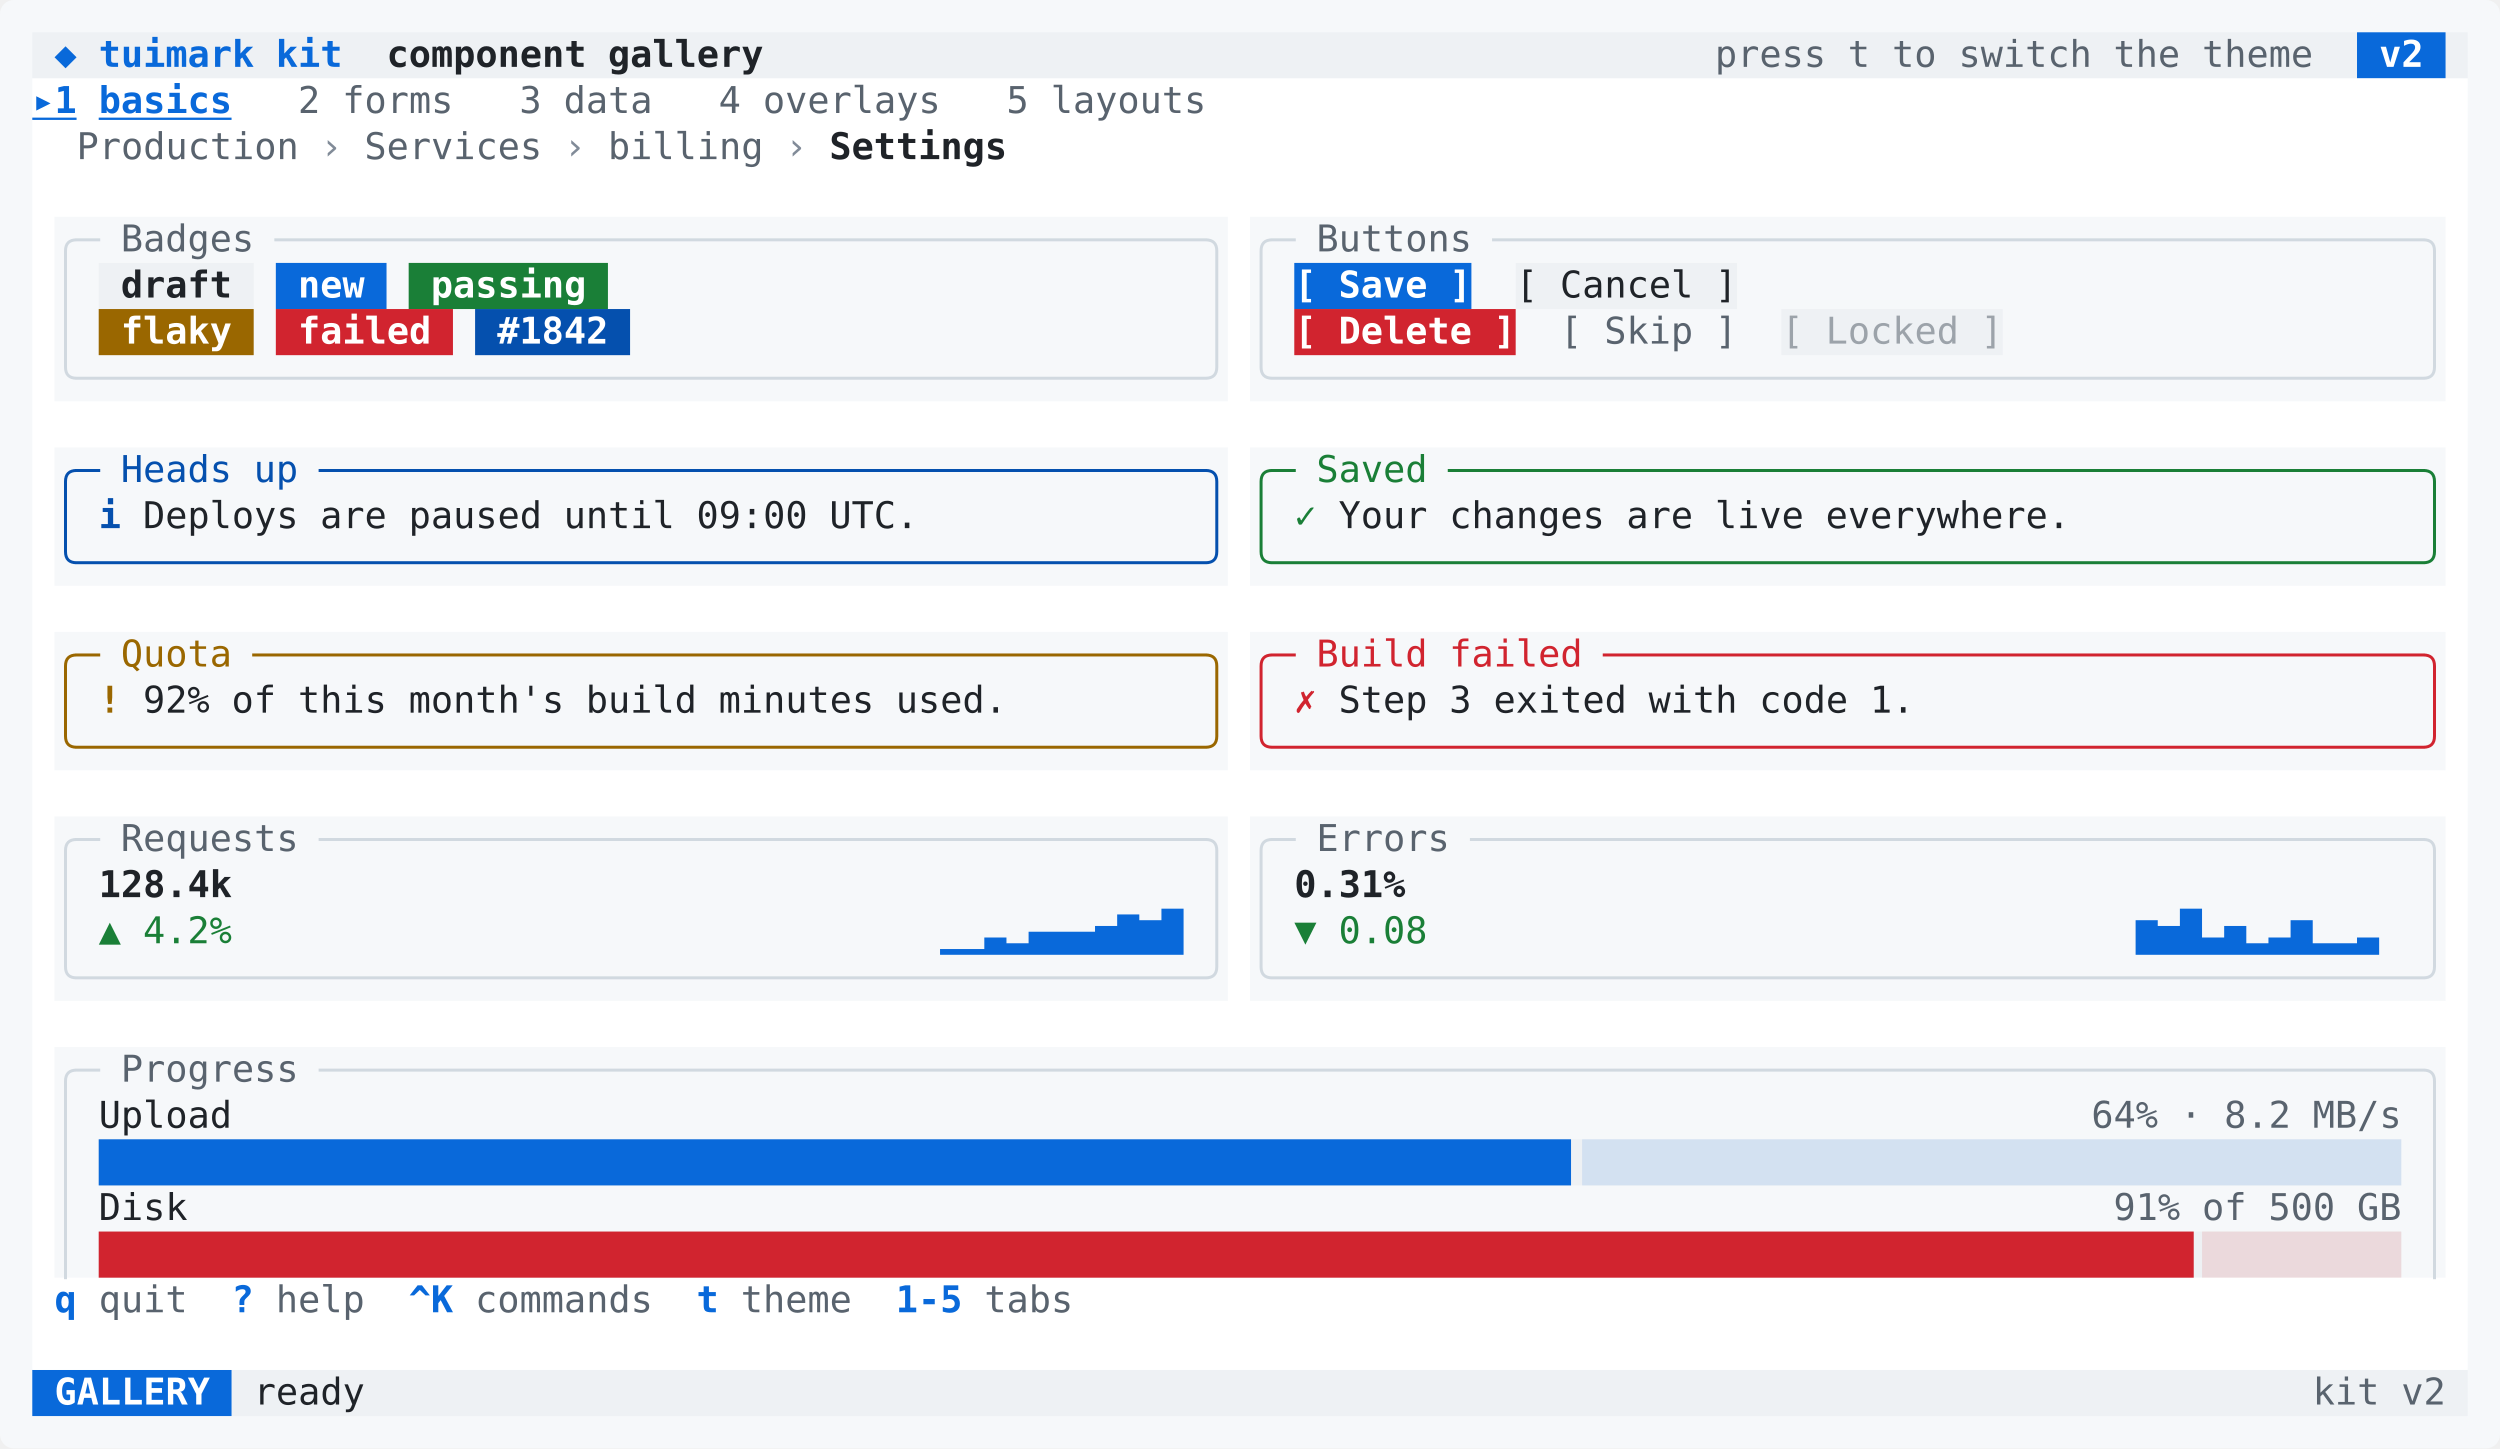
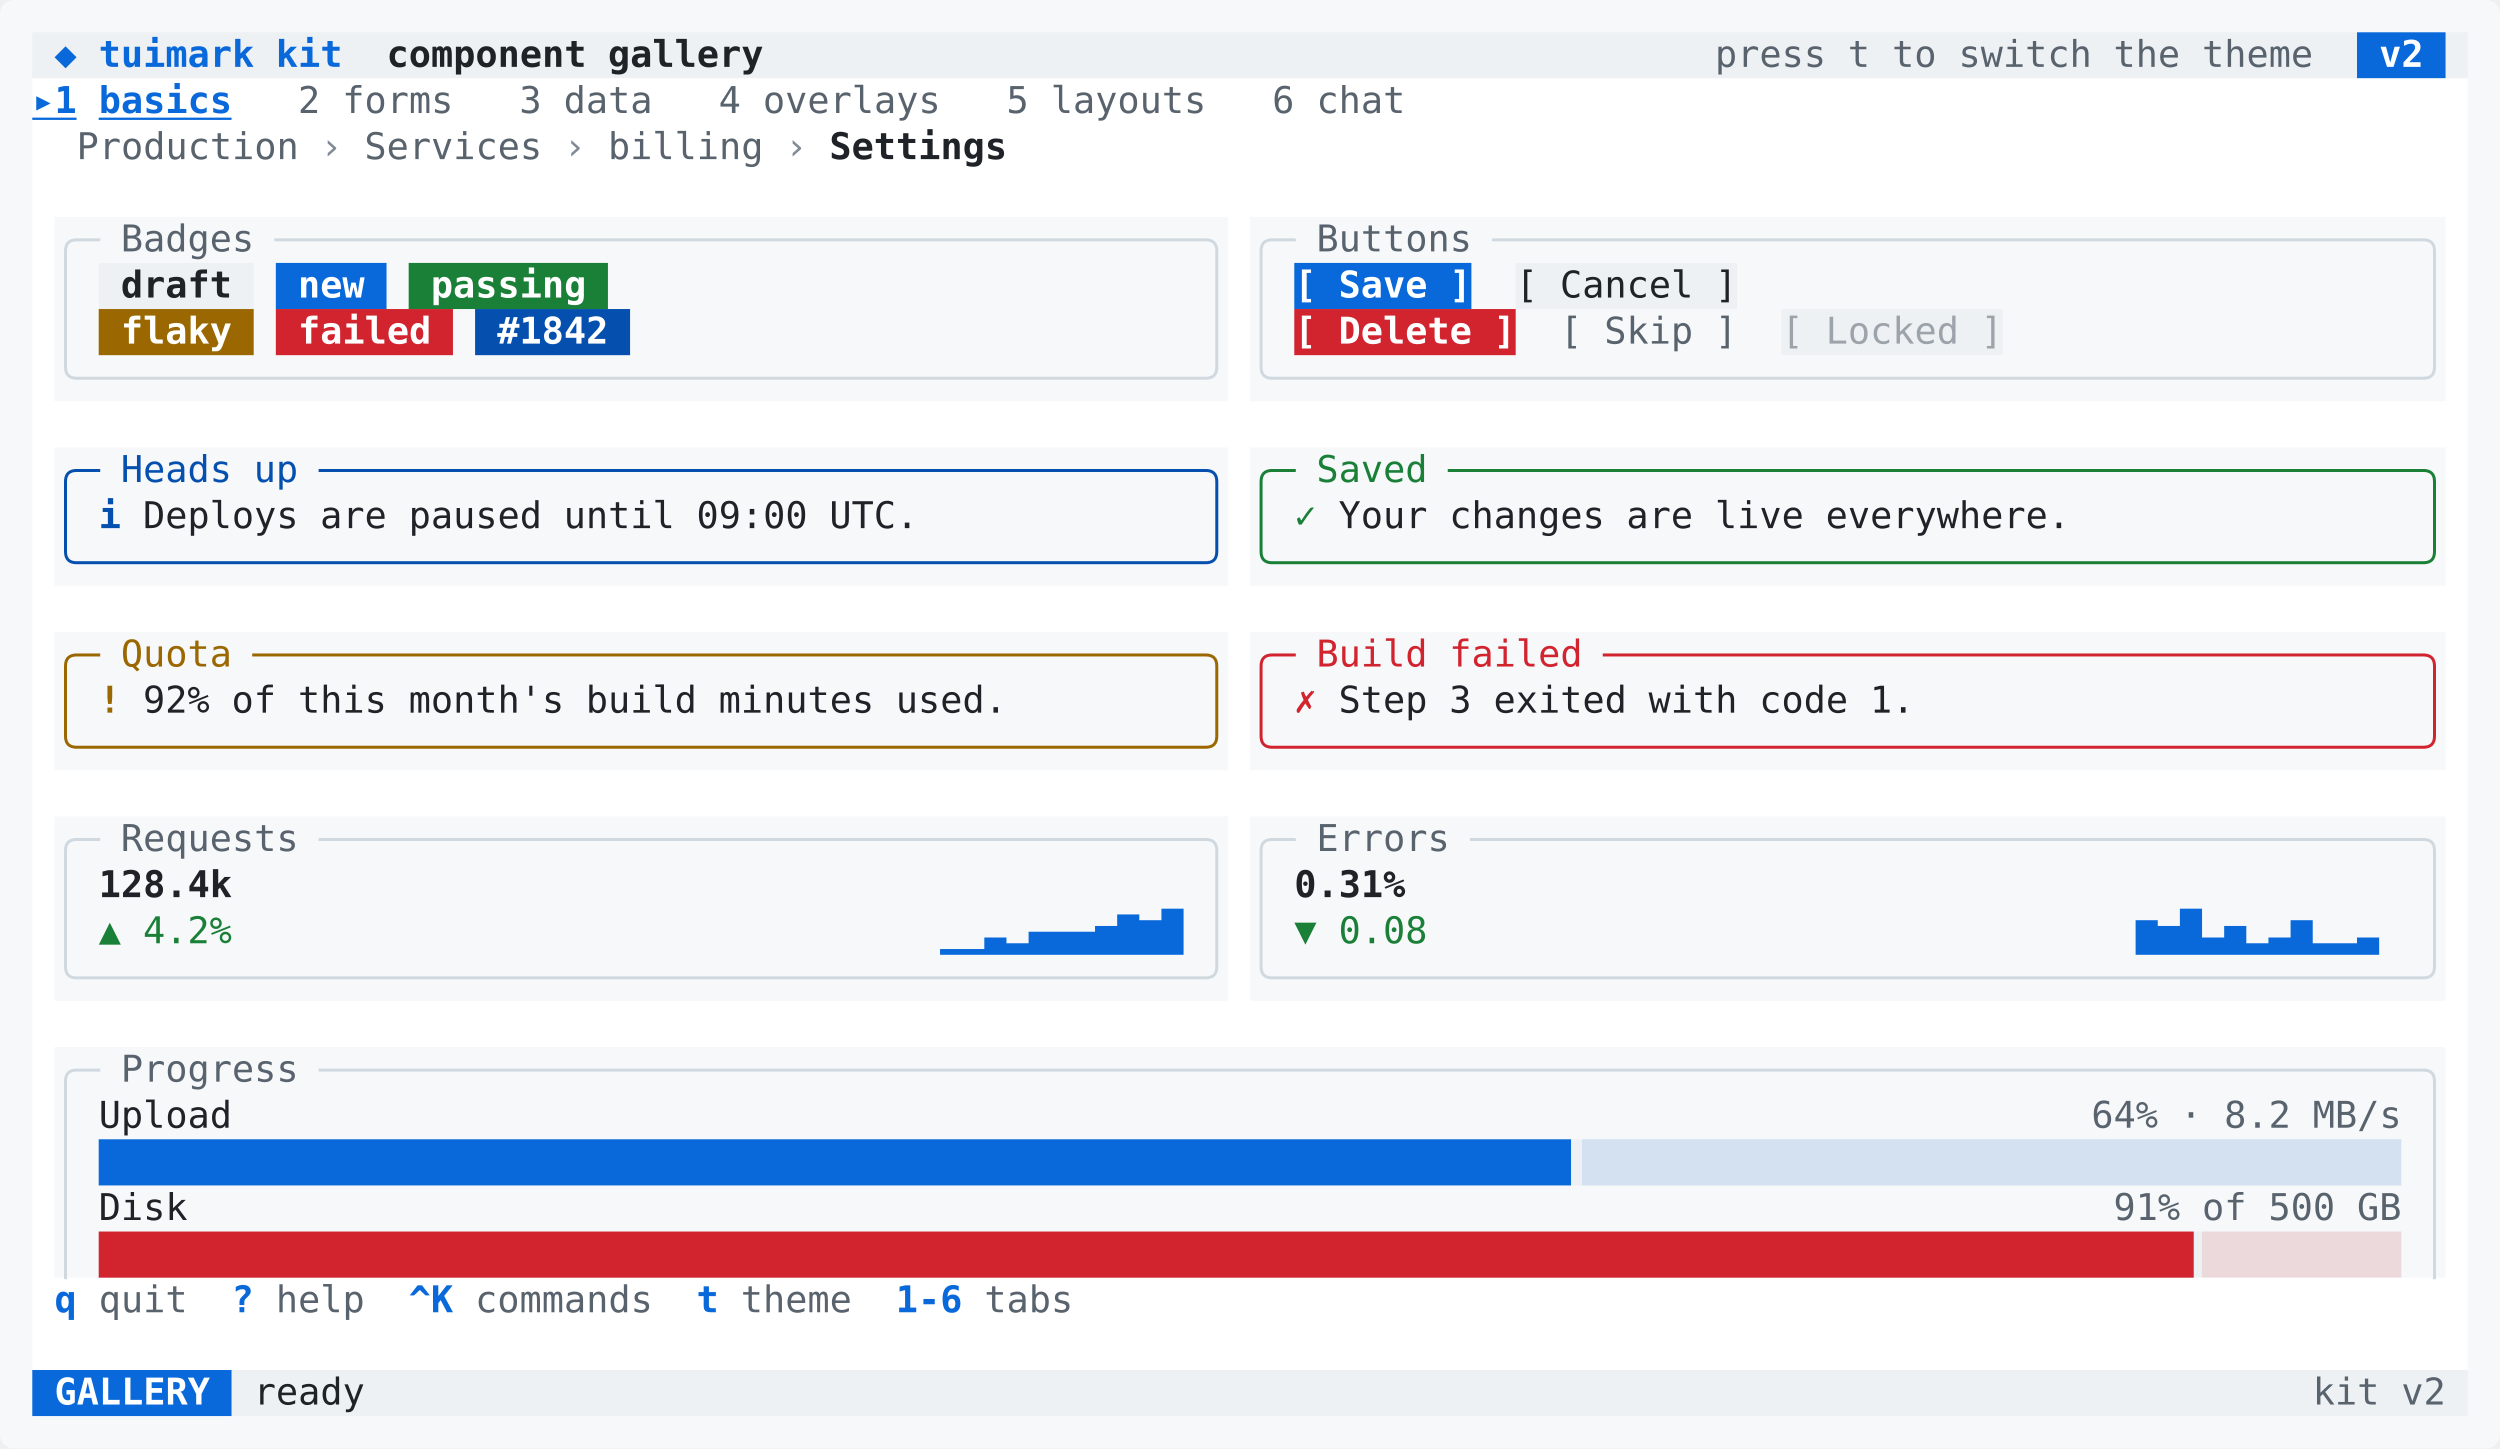
<svg xmlns="http://www.w3.org/2000/svg" width="1084" height="628" viewBox="0 0 1084 628" role="img" aria-label="kit gallery: the basics tab with a breadcrumb, badges, buttons, alerts and stat cards in the kit components, under the tab strip and the key hints">
  <rect width="1084" height="628" rx="6" fill="#f6f8fa" />
  <path fill="#eef1f4" d="M14 14h1008v20h-1008zM1060.4 14h9.6v20h-9.6zM42.8 114h67.2v20h-67.2zM657.2 114h96v20h-96zM772.4 134h96v20h-96zM42.8 494h998.4v20h-998.4zM42.8 534h998.4v20h-998.4zM100.4 594h969.6v20h-969.6z" />
  <path fill="#0969da" d="M1022 14h38.4v20h-38.4zM119.6 114h48v20h-48zM561.2 114h76.8v20h-76.8zM14 594h86.4v20h-86.4zM407.6 411.5h9.6v2.5h-9.6zM417.2 411.5h9.6v2.5h-9.6zM426.8 406.5h9.6v7.5h-9.6zM436.4 409h9.6v5h-9.6zM446 404h9.6v10h-9.6zM455.6 404h9.6v10h-9.6zM465.2 404h9.6v10h-9.6zM474.8 401.5h9.6v12.5h-9.6zM484.4 396.5h9.6v17.5h-9.6zM494 399h9.6v15h-9.6zM503.6 394h9.6v20h-9.6zM926 399h9.6v15h-9.6zM935.6 401.5h9.6v12.5h-9.6zM945.2 394h9.6v20h-9.6zM954.8 406.5h9.6v7.5h-9.6zM964.4 401.5h9.6v12.5h-9.6zM974 409h9.6v5h-9.6zM983.6 406.5h9.6v7.5h-9.6zM993.2 399h9.6v15h-9.6zM1002.8 409h9.6v5h-9.6zM1012.4 409h9.6v5h-9.6zM1022 406.5h9.6v7.5h-9.6zM42.8 494h9.6v20h-9.6zM52.4 494h9.6v20h-9.6zM62 494h9.6v20h-9.6zM71.6 494h9.6v20h-9.6zM81.2 494h9.6v20h-9.6zM90.8 494h9.6v20h-9.6zM100.4 494h9.6v20h-9.6zM110 494h9.6v20h-9.6zM119.6 494h9.6v20h-9.6zM129.2 494h9.6v20h-9.6zM138.8 494h9.6v20h-9.6zM148.4 494h9.6v20h-9.6zM158 494h9.6v20h-9.6zM167.6 494h9.6v20h-9.6zM177.2 494h9.6v20h-9.6zM186.8 494h9.6v20h-9.6zM196.4 494h9.6v20h-9.6zM206 494h9.6v20h-9.6zM215.6 494h9.6v20h-9.6zM225.2 494h9.6v20h-9.6zM234.8 494h9.6v20h-9.6zM244.4 494h9.6v20h-9.6zM254 494h9.6v20h-9.6zM263.6 494h9.6v20h-9.6zM273.2 494h9.6v20h-9.6zM282.8 494h9.6v20h-9.6zM292.4 494h9.6v20h-9.6zM302 494h9.6v20h-9.6zM311.6 494h9.6v20h-9.6zM321.2 494h9.6v20h-9.6zM330.8 494h9.6v20h-9.6zM340.4 494h9.6v20h-9.6zM350 494h9.6v20h-9.6zM359.6 494h9.6v20h-9.6zM369.2 494h9.6v20h-9.6zM378.8 494h9.6v20h-9.6zM388.4 494h9.6v20h-9.6zM398 494h9.6v20h-9.6zM407.6 494h9.6v20h-9.6zM417.2 494h9.6v20h-9.6zM426.8 494h9.6v20h-9.6zM436.4 494h9.6v20h-9.6zM446 494h9.6v20h-9.6zM455.6 494h9.6v20h-9.6zM465.2 494h9.6v20h-9.6zM474.8 494h9.6v20h-9.6zM484.4 494h9.6v20h-9.6zM494 494h9.6v20h-9.6zM503.6 494h9.6v20h-9.6zM513.2 494h9.6v20h-9.6zM522.8 494h9.6v20h-9.6zM532.4 494h9.6v20h-9.6zM542 494h9.6v20h-9.6zM551.6 494h9.6v20h-9.6zM561.2 494h9.6v20h-9.6zM570.8 494h9.6v20h-9.6zM580.4 494h9.6v20h-9.6zM590 494h9.6v20h-9.6zM599.6 494h9.6v20h-9.6zM609.2 494h9.6v20h-9.6zM618.8 494h9.6v20h-9.6zM628.4 494h9.6v20h-9.6zM638 494h9.6v20h-9.6zM647.6 494h9.6v20h-9.6zM657.2 494h9.6v20h-9.6zM666.8 494h9.6v20h-9.6zM676.4 494h4.8v20h-4.8z" />
  <path fill="#ffffff" d="M14 34h1056v20h-1056zM14 54h1056v20h-1056zM14 74h1056v20h-1056zM14 94h9.6v20h-9.6zM532.4 94h9.6v20h-9.6zM1060.4 94h9.6v20h-9.6zM14 114h9.6v20h-9.6zM532.4 114h9.6v20h-9.6zM1060.4 114h9.6v20h-9.6zM14 134h9.6v20h-9.6zM532.4 134h9.6v20h-9.6zM1060.4 134h9.6v20h-9.6zM14 154h9.6v20h-9.6zM532.4 154h9.6v20h-9.6zM1060.4 154h9.6v20h-9.6zM14 174h1056v20h-1056zM14 194h9.6v20h-9.6zM532.4 194h9.6v20h-9.6zM1060.4 194h9.6v20h-9.6zM14 214h9.6v20h-9.6zM532.4 214h9.6v20h-9.6zM1060.4 214h9.6v20h-9.6zM14 234h9.6v20h-9.6zM532.4 234h9.6v20h-9.6zM1060.4 234h9.6v20h-9.6zM14 254h1056v20h-1056zM14 274h9.6v20h-9.6zM532.4 274h9.6v20h-9.6zM1060.4 274h9.6v20h-9.6zM14 294h9.6v20h-9.6zM532.4 294h9.6v20h-9.6zM1060.4 294h9.6v20h-9.6zM14 314h9.6v20h-9.6zM532.4 314h9.6v20h-9.6zM1060.4 314h9.6v20h-9.6zM14 334h1056v20h-1056zM14 354h9.6v20h-9.6zM532.4 354h9.6v20h-9.6zM1060.4 354h9.6v20h-9.6zM14 374h9.6v20h-9.6zM532.4 374h9.6v20h-9.6zM1060.4 374h9.6v20h-9.6zM14 394h9.6v20h-9.6zM532.4 394h9.6v20h-9.6zM1060.4 394h9.6v20h-9.6zM14 414h9.6v20h-9.6zM532.4 414h9.6v20h-9.6zM1060.4 414h9.6v20h-9.6zM14 434h1056v20h-1056zM14 454h9.6v20h-9.6zM1060.4 454h9.6v20h-9.6zM14 474h9.6v20h-9.6zM1060.4 474h9.6v20h-9.6zM14 494h9.6v20h-9.6zM1060.4 494h9.6v20h-9.6zM14 514h9.6v20h-9.6zM1060.4 514h9.6v20h-9.6zM14 534h9.6v20h-9.6zM1060.4 534h9.6v20h-9.6zM14 554h1056v20h-1056zM14 574h1056v20h-1056z" />
  <path fill="#1a7f37" d="M177.2 114h86.4v20h-86.4z" />
  <path fill="#9a6700" d="M42.8 134h67.2v20h-67.2z" />
  <path fill="#d1242f" d="M119.6 134h76.8v20h-76.8zM561.2 134h96v20h-96zM42.8 534h9.6v20h-9.6zM52.4 534h9.6v20h-9.6zM62 534h9.6v20h-9.6zM71.6 534h9.6v20h-9.6zM81.2 534h9.6v20h-9.6zM90.8 534h9.6v20h-9.6zM100.4 534h9.6v20h-9.6zM110 534h9.6v20h-9.6zM119.6 534h9.6v20h-9.6zM129.2 534h9.6v20h-9.6zM138.8 534h9.6v20h-9.6zM148.4 534h9.6v20h-9.6zM158 534h9.6v20h-9.6zM167.6 534h9.6v20h-9.6zM177.2 534h9.6v20h-9.6zM186.8 534h9.6v20h-9.6zM196.4 534h9.6v20h-9.6zM206 534h9.6v20h-9.6zM215.6 534h9.6v20h-9.6zM225.2 534h9.6v20h-9.6zM234.8 534h9.6v20h-9.6zM244.4 534h9.6v20h-9.6zM254 534h9.6v20h-9.6zM263.6 534h9.6v20h-9.6zM273.2 534h9.6v20h-9.6zM282.8 534h9.6v20h-9.6zM292.4 534h9.6v20h-9.6zM302 534h9.6v20h-9.6zM311.6 534h9.6v20h-9.6zM321.2 534h9.6v20h-9.6zM330.8 534h9.6v20h-9.6zM340.4 534h9.6v20h-9.6zM350 534h9.6v20h-9.6zM359.6 534h9.6v20h-9.6zM369.2 534h9.6v20h-9.6zM378.8 534h9.6v20h-9.6zM388.4 534h9.6v20h-9.6zM398 534h9.6v20h-9.6zM407.6 534h9.6v20h-9.6zM417.2 534h9.6v20h-9.6zM426.8 534h9.6v20h-9.6zM436.4 534h9.6v20h-9.6zM446 534h9.6v20h-9.6zM455.6 534h9.6v20h-9.6zM465.2 534h9.6v20h-9.6zM474.8 534h9.6v20h-9.6zM484.4 534h9.6v20h-9.6zM494 534h9.6v20h-9.6zM503.6 534h9.6v20h-9.6zM513.2 534h9.6v20h-9.6zM522.8 534h9.6v20h-9.6zM532.4 534h9.6v20h-9.6zM542 534h9.6v20h-9.6zM551.6 534h9.6v20h-9.6zM561.2 534h9.6v20h-9.6zM570.8 534h9.6v20h-9.6zM580.4 534h9.6v20h-9.6zM590 534h9.6v20h-9.6zM599.6 534h9.6v20h-9.6zM609.2 534h9.6v20h-9.6zM618.8 534h9.6v20h-9.6zM628.4 534h9.6v20h-9.6zM638 534h9.6v20h-9.6zM647.6 534h9.6v20h-9.6zM657.2 534h9.6v20h-9.6zM666.8 534h9.6v20h-9.6zM676.4 534h9.6v20h-9.6zM686 534h9.6v20h-9.6zM695.6 534h9.6v20h-9.6zM705.2 534h9.6v20h-9.6zM714.8 534h9.6v20h-9.6zM724.4 534h9.6v20h-9.6zM734 534h9.6v20h-9.6zM743.6 534h9.6v20h-9.6zM753.2 534h9.6v20h-9.6zM762.8 534h9.6v20h-9.6zM772.4 534h9.6v20h-9.6zM782 534h9.6v20h-9.6zM791.6 534h9.6v20h-9.6zM801.2 534h9.6v20h-9.6zM810.8 534h9.6v20h-9.6zM820.4 534h9.6v20h-9.6zM830 534h9.6v20h-9.6zM839.6 534h9.6v20h-9.6zM849.2 534h9.6v20h-9.6zM858.8 534h9.6v20h-9.6zM868.4 534h9.6v20h-9.6zM878 534h9.6v20h-9.6zM887.6 534h9.6v20h-9.6zM897.2 534h9.6v20h-9.6zM906.8 534h9.6v20h-9.6zM916.4 534h9.6v20h-9.6zM926 534h9.6v20h-9.6zM935.6 534h9.6v20h-9.6zM945.2 534h6v20h-6z" />
  <path fill="#0550ae" d="M206 134h67.2v20h-67.2z" />
  <path fill="#0969da" fill-opacity="0.121" d="M686 494h9.6v20h-9.6zM695.6 494h9.6v20h-9.6zM705.2 494h9.6v20h-9.6zM714.8 494h9.6v20h-9.6zM724.4 494h9.6v20h-9.6zM734 494h9.6v20h-9.6zM743.6 494h9.6v20h-9.6zM753.2 494h9.6v20h-9.6zM762.8 494h9.6v20h-9.6zM772.4 494h9.6v20h-9.6zM782 494h9.6v20h-9.6zM791.6 494h9.6v20h-9.6zM801.2 494h9.6v20h-9.6zM810.8 494h9.6v20h-9.6zM820.4 494h9.6v20h-9.6zM830 494h9.6v20h-9.6zM839.6 494h9.6v20h-9.6zM849.2 494h9.6v20h-9.6zM858.8 494h9.6v20h-9.6zM868.4 494h9.6v20h-9.6zM878 494h9.6v20h-9.6zM887.6 494h9.6v20h-9.6zM897.2 494h9.6v20h-9.6zM906.8 494h9.6v20h-9.6zM916.4 494h9.6v20h-9.6zM926 494h9.6v20h-9.6zM935.6 494h9.6v20h-9.6zM945.2 494h9.6v20h-9.6zM954.8 494h9.6v20h-9.6zM964.4 494h9.6v20h-9.6zM974 494h9.6v20h-9.6zM983.6 494h9.6v20h-9.6zM993.2 494h9.6v20h-9.6zM1002.8 494h9.6v20h-9.6zM1012.4 494h9.6v20h-9.6zM1022 494h9.6v20h-9.6zM1031.6 494h9.6v20h-9.6z" />
  <path fill="#d1242f" fill-opacity="0.121" d="M954.8 534h9.6v20h-9.6zM964.4 534h9.6v20h-9.6zM974 534h9.6v20h-9.6zM983.6 534h9.6v20h-9.6zM993.2 534h9.6v20h-9.6zM1002.8 534h9.6v20h-9.6zM1012.4 534h9.6v20h-9.6zM1022 534h9.6v20h-9.6zM1031.6 534h9.6v20h-9.6z" />
  <g fill="none" stroke-linecap="square" stroke-linejoin="miter">
    <path stroke="#d1d9e0" stroke-width="1.3" d="M33.2 104H33.2Q28.4 104 28.4 108.8V114M33.2 104H42.8M119.6 104H129.2M129.2 104H138.8M138.8 104H148.4M148.4 104H158M158 104H167.6M167.6 104H177.2M177.2 104H186.8M186.8 104H196.4M196.4 104H206M206 104H215.6M215.6 104H225.2M225.2 104H234.8M234.8 104H244.4M244.4 104H254M254 104H263.6M263.6 104H273.2M273.2 104H282.8M282.8 104H292.4M292.4 104H302M302 104H311.6M311.6 104H321.2M321.2 104H330.8M330.8 104H340.4M340.4 104H350M350 104H359.6M359.6 104H369.2M369.2 104H378.8M378.8 104H388.4M388.4 104H398M398 104H407.6M407.6 104H417.2M417.2 104H426.8M426.8 104H436.4M436.4 104H446M446 104H455.6M455.6 104H465.2M465.2 104H474.8M474.8 104H484.4M484.4 104H494M494 104H503.6M503.6 104H513.2M513.2 104H522.8M522.8 104H522.8Q527.6 104 527.6 108.8V114M551.6 104H551.6Q546.8 104 546.8 108.8V114M551.6 104H561.2M647.6 104H657.2M657.2 104H666.8M666.8 104H676.4M676.4 104H686M686 104H695.6M695.6 104H705.2M705.2 104H714.8M714.8 104H724.4M724.4 104H734M734 104H743.6M743.6 104H753.2M753.2 104H762.8M762.8 104H772.4M772.4 104H782M782 104H791.6M791.6 104H801.2M801.2 104H810.8M810.8 104H820.4M820.4 104H830M830 104H839.6M839.6 104H849.2M849.2 104H858.8M858.8 104H868.4M868.4 104H878M878 104H887.6M887.6 104H897.2M897.2 104H906.8M906.8 104H916.4M916.4 104H926M926 104H935.6M935.6 104H945.2M945.2 104H954.8M954.8 104H964.4M964.4 104H974M974 104H983.6M983.6 104H993.2M993.2 104H1002.8M1002.8 104H1012.4M1012.4 104H1022M1022 104H1031.6M1031.6 104H1041.2M1041.2 104H1050.8M1050.8 104H1050.8Q1055.6 104 1055.6 108.8V114M28.4 114V134M527.6 114V134M546.8 114V134M1055.6 114V134M28.4 134V154M527.6 134V154M546.8 134V154M1055.6 134V154M33.2 164H33.2Q28.4 164 28.4 159.2V154M33.2 164H42.8M42.8 164H52.4M52.4 164H62M62 164H71.6M71.6 164H81.2M81.2 164H90.8M90.8 164H100.4M100.4 164H110M110 164H119.6M119.6 164H129.2M129.2 164H138.8M138.8 164H148.4M148.4 164H158M158 164H167.6M167.6 164H177.2M177.2 164H186.8M186.8 164H196.4M196.4 164H206M206 164H215.6M215.6 164H225.2M225.2 164H234.8M234.8 164H244.4M244.4 164H254M254 164H263.6M263.6 164H273.2M273.2 164H282.8M282.8 164H292.4M292.4 164H302M302 164H311.6M311.6 164H321.2M321.2 164H330.8M330.8 164H340.4M340.4 164H350M350 164H359.6M359.6 164H369.2M369.2 164H378.8M378.8 164H388.4M388.4 164H398M398 164H407.6M407.6 164H417.2M417.2 164H426.8M426.8 164H436.4M436.4 164H446M446 164H455.6M455.6 164H465.2M465.2 164H474.8M474.8 164H484.4M484.4 164H494M494 164H503.6M503.6 164H513.2M513.2 164H522.8M522.8 164H522.8Q527.6 164 527.6 159.2V154M551.6 164H551.6Q546.8 164 546.8 159.2V154M551.6 164H561.2M561.2 164H570.8M570.8 164H580.4M580.4 164H590M590 164H599.6M599.6 164H609.2M609.2 164H618.8M618.8 164H628.4M628.4 164H638M638 164H647.6M647.6 164H657.2M657.2 164H666.8M666.8 164H676.4M676.4 164H686M686 164H695.6M695.6 164H705.2M705.2 164H714.8M714.8 164H724.4M724.4 164H734M734 164H743.6M743.6 164H753.2M753.2 164H762.8M762.8 164H772.4M772.4 164H782M782 164H791.6M791.6 164H801.2M801.2 164H810.8M810.8 164H820.4M820.4 164H830M830 164H839.6M839.6 164H849.2M849.2 164H858.8M858.8 164H868.4M868.4 164H878M878 164H887.6M887.6 164H897.2M897.2 164H906.8M906.8 164H916.4M916.4 164H926M926 164H935.6M935.6 164H945.2M945.2 164H954.8M954.8 164H964.4M964.4 164H974M974 164H983.6M983.6 164H993.2M993.2 164H1002.8M1002.8 164H1012.4M1012.4 164H1022M1022 164H1031.6M1031.6 164H1041.2M1041.2 164H1050.8M1050.8 164H1050.8Q1055.6 164 1055.6 159.2V154M33.2 364H33.2Q28.4 364 28.4 368.8V374M33.2 364H42.8M138.8 364H148.4M148.4 364H158M158 364H167.6M167.6 364H177.2M177.2 364H186.8M186.8 364H196.4M196.4 364H206M206 364H215.6M215.6 364H225.2M225.2 364H234.8M234.8 364H244.4M244.4 364H254M254 364H263.6M263.6 364H273.2M273.2 364H282.8M282.8 364H292.4M292.4 364H302M302 364H311.6M311.6 364H321.2M321.2 364H330.8M330.8 364H340.4M340.4 364H350M350 364H359.6M359.6 364H369.2M369.2 364H378.8M378.8 364H388.4M388.4 364H398M398 364H407.6M407.6 364H417.2M417.2 364H426.8M426.8 364H436.4M436.4 364H446M446 364H455.6M455.6 364H465.2M465.2 364H474.8M474.8 364H484.4M484.4 364H494M494 364H503.6M503.6 364H513.2M513.2 364H522.8M522.8 364H522.8Q527.6 364 527.6 368.8V374M551.6 364H551.6Q546.8 364 546.8 368.8V374M551.6 364H561.2M638 364H647.6M647.6 364H657.2M657.2 364H666.8M666.8 364H676.4M676.4 364H686M686 364H695.6M695.6 364H705.2M705.2 364H714.8M714.8 364H724.4M724.4 364H734M734 364H743.6M743.6 364H753.2M753.2 364H762.8M762.8 364H772.4M772.4 364H782M782 364H791.6M791.6 364H801.2M801.2 364H810.8M810.8 364H820.4M820.4 364H830M830 364H839.6M839.6 364H849.2M849.2 364H858.8M858.8 364H868.4M868.4 364H878M878 364H887.6M887.6 364H897.2M897.2 364H906.8M906.8 364H916.4M916.4 364H926M926 364H935.6M935.6 364H945.2M945.2 364H954.8M954.8 364H964.4M964.4 364H974M974 364H983.6M983.6 364H993.2M993.2 364H1002.8M1002.8 364H1012.4M1012.4 364H1022M1022 364H1031.6M1031.6 364H1041.2M1041.2 364H1050.8M1050.8 364H1050.8Q1055.6 364 1055.6 368.8V374M28.4 374V394M527.6 374V394M546.8 374V394M1055.6 374V394M28.4 394V414M527.6 394V414M546.8 394V414M1055.6 394V414M33.2 424H33.2Q28.4 424 28.4 419.2V414M33.2 424H42.8M42.8 424H52.4M52.4 424H62M62 424H71.6M71.6 424H81.2M81.2 424H90.8M90.8 424H100.4M100.4 424H110M110 424H119.6M119.6 424H129.2M129.2 424H138.8M138.8 424H148.4M148.4 424H158M158 424H167.6M167.6 424H177.2M177.2 424H186.8M186.8 424H196.4M196.4 424H206M206 424H215.6M215.6 424H225.2M225.2 424H234.8M234.8 424H244.4M244.4 424H254M254 424H263.6M263.6 424H273.2M273.2 424H282.8M282.8 424H292.4M292.4 424H302M302 424H311.6M311.6 424H321.2M321.2 424H330.8M330.8 424H340.4M340.4 424H350M350 424H359.6M359.6 424H369.2M369.2 424H378.8M378.8 424H388.4M388.4 424H398M398 424H407.6M407.6 424H417.2M417.2 424H426.8M426.8 424H436.4M436.4 424H446M446 424H455.6M455.6 424H465.2M465.2 424H474.8M474.8 424H484.4M484.4 424H494M494 424H503.6M503.6 424H513.2M513.2 424H522.8M522.8 424H522.8Q527.6 424 527.6 419.2V414M551.6 424H551.6Q546.8 424 546.8 419.2V414M551.6 424H561.2M561.2 424H570.8M570.8 424H580.4M580.4 424H590M590 424H599.6M599.6 424H609.2M609.2 424H618.8M618.8 424H628.4M628.4 424H638M638 424H647.6M647.6 424H657.2M657.2 424H666.8M666.8 424H676.4M676.4 424H686M686 424H695.6M695.6 424H705.2M705.2 424H714.8M714.8 424H724.4M724.4 424H734M734 424H743.6M743.6 424H753.2M753.2 424H762.8M762.8 424H772.4M772.4 424H782M782 424H791.6M791.6 424H801.2M801.2 424H810.8M810.8 424H820.4M820.4 424H830M830 424H839.6M839.6 424H849.2M849.2 424H858.8M858.8 424H868.4M868.4 424H878M878 424H887.6M887.6 424H897.2M897.2 424H906.8M906.8 424H916.4M916.4 424H926M926 424H935.6M935.6 424H945.2M945.2 424H954.8M954.8 424H964.4M964.4 424H974M974 424H983.6M983.6 424H993.2M993.2 424H1002.8M1002.8 424H1012.4M1012.4 424H1022M1022 424H1031.6M1031.6 424H1041.2M1041.2 424H1050.8M1050.8 424H1050.8Q1055.6 424 1055.6 419.2V414M33.2 464H33.2Q28.4 464 28.4 468.8V474M33.2 464H42.8M138.8 464H148.4M148.4 464H158M158 464H167.6M167.6 464H177.2M177.2 464H186.8M186.8 464H196.4M196.4 464H206M206 464H215.6M215.6 464H225.2M225.2 464H234.8M234.8 464H244.4M244.4 464H254M254 464H263.6M263.6 464H273.2M273.2 464H282.8M282.8 464H292.4M292.4 464H302M302 464H311.6M311.6 464H321.2M321.2 464H330.8M330.8 464H340.4M340.4 464H350M350 464H359.6M359.6 464H369.2M369.2 464H378.8M378.8 464H388.4M388.4 464H398M398 464H407.6M407.6 464H417.2M417.2 464H426.8M426.8 464H436.4M436.4 464H446M446 464H455.6M455.6 464H465.2M465.2 464H474.8M474.8 464H484.4M484.4 464H494M494 464H503.6M503.6 464H513.2M513.2 464H522.8M522.8 464H532.4M532.4 464H542M542 464H551.6M551.6 464H561.2M561.2 464H570.8M570.8 464H580.4M580.4 464H590M590 464H599.6M599.6 464H609.2M609.2 464H618.8M618.8 464H628.4M628.4 464H638M638 464H647.6M647.6 464H657.2M657.2 464H666.8M666.8 464H676.4M676.4 464H686M686 464H695.6M695.6 464H705.2M705.2 464H714.8M714.8 464H724.4M724.4 464H734M734 464H743.6M743.6 464H753.2M753.2 464H762.8M762.8 464H772.4M772.4 464H782M782 464H791.6M791.6 464H801.2M801.2 464H810.8M810.8 464H820.4M820.4 464H830M830 464H839.6M839.6 464H849.2M849.2 464H858.8M858.8 464H868.4M868.4 464H878M878 464H887.6M887.6 464H897.2M897.2 464H906.8M906.8 464H916.4M916.4 464H926M926 464H935.6M935.6 464H945.2M945.2 464H954.8M954.8 464H964.4M964.4 464H974M974 464H983.6M983.6 464H993.2M993.2 464H1002.8M1002.8 464H1012.4M1012.4 464H1022M1022 464H1031.6M1031.6 464H1041.2M1041.2 464H1050.8M1050.8 464H1050.8Q1055.6 464 1055.6 468.8V474M28.4 474V494M1055.6 474V494M28.4 494V514M1055.6 494V514M28.4 514V534M1055.6 514V534M28.4 534V554M1055.6 534V554" />
    <path stroke="#0550ae" stroke-width="1.3" d="M33.2 204H33.2Q28.4 204 28.4 208.8V214M33.2 204H42.8M138.8 204H148.4M148.4 204H158M158 204H167.6M167.6 204H177.2M177.2 204H186.8M186.8 204H196.4M196.4 204H206M206 204H215.6M215.6 204H225.2M225.2 204H234.8M234.8 204H244.4M244.4 204H254M254 204H263.6M263.6 204H273.2M273.2 204H282.8M282.8 204H292.4M292.4 204H302M302 204H311.6M311.6 204H321.2M321.2 204H330.8M330.8 204H340.4M340.4 204H350M350 204H359.6M359.6 204H369.2M369.2 204H378.8M378.8 204H388.4M388.4 204H398M398 204H407.6M407.6 204H417.2M417.2 204H426.8M426.8 204H436.4M436.4 204H446M446 204H455.6M455.6 204H465.2M465.2 204H474.8M474.8 204H484.4M484.4 204H494M494 204H503.6M503.6 204H513.2M513.2 204H522.8M522.8 204H522.8Q527.6 204 527.6 208.8V214M28.4 214V234M527.6 214V234M33.2 244H33.2Q28.4 244 28.4 239.2V234M33.2 244H42.8M42.8 244H52.4M52.4 244H62M62 244H71.6M71.6 244H81.2M81.2 244H90.8M90.8 244H100.4M100.4 244H110M110 244H119.6M119.6 244H129.2M129.2 244H138.8M138.8 244H148.4M148.4 244H158M158 244H167.6M167.6 244H177.2M177.2 244H186.8M186.8 244H196.4M196.4 244H206M206 244H215.6M215.6 244H225.2M225.2 244H234.8M234.8 244H244.4M244.4 244H254M254 244H263.6M263.6 244H273.2M273.2 244H282.8M282.8 244H292.4M292.4 244H302M302 244H311.6M311.6 244H321.2M321.2 244H330.8M330.8 244H340.4M340.4 244H350M350 244H359.6M359.6 244H369.2M369.2 244H378.8M378.8 244H388.4M388.4 244H398M398 244H407.6M407.6 244H417.2M417.2 244H426.8M426.8 244H436.4M436.4 244H446M446 244H455.6M455.6 244H465.2M465.2 244H474.8M474.8 244H484.4M484.4 244H494M494 244H503.6M503.6 244H513.2M513.2 244H522.8M522.8 244H522.8Q527.6 244 527.6 239.2V234" />
    <path stroke="#1a7f37" stroke-width="1.3" d="M551.6 204H551.6Q546.8 204 546.8 208.8V214M551.6 204H561.2M628.4 204H638M638 204H647.6M647.6 204H657.2M657.2 204H666.8M666.8 204H676.4M676.4 204H686M686 204H695.6M695.6 204H705.2M705.2 204H714.8M714.8 204H724.4M724.4 204H734M734 204H743.6M743.6 204H753.2M753.2 204H762.8M762.8 204H772.4M772.4 204H782M782 204H791.6M791.6 204H801.2M801.2 204H810.8M810.8 204H820.4M820.4 204H830M830 204H839.6M839.6 204H849.2M849.2 204H858.8M858.8 204H868.4M868.4 204H878M878 204H887.6M887.6 204H897.2M897.2 204H906.8M906.8 204H916.4M916.4 204H926M926 204H935.6M935.6 204H945.2M945.2 204H954.8M954.8 204H964.4M964.4 204H974M974 204H983.6M983.6 204H993.2M993.2 204H1002.8M1002.8 204H1012.4M1012.4 204H1022M1022 204H1031.6M1031.6 204H1041.2M1041.2 204H1050.8M1050.8 204H1050.8Q1055.6 204 1055.6 208.8V214M546.8 214V234M1055.6 214V234M551.6 244H551.6Q546.8 244 546.8 239.2V234M551.6 244H561.2M561.2 244H570.8M570.8 244H580.4M580.4 244H590M590 244H599.6M599.6 244H609.2M609.2 244H618.8M618.8 244H628.4M628.4 244H638M638 244H647.6M647.6 244H657.2M657.2 244H666.8M666.8 244H676.4M676.4 244H686M686 244H695.6M695.6 244H705.2M705.2 244H714.8M714.8 244H724.4M724.4 244H734M734 244H743.6M743.6 244H753.2M753.2 244H762.8M762.8 244H772.4M772.4 244H782M782 244H791.6M791.6 244H801.2M801.2 244H810.8M810.8 244H820.4M820.4 244H830M830 244H839.6M839.6 244H849.2M849.2 244H858.8M858.8 244H868.4M868.4 244H878M878 244H887.6M887.6 244H897.2M897.2 244H906.8M906.8 244H916.4M916.4 244H926M926 244H935.6M935.6 244H945.2M945.2 244H954.8M954.8 244H964.4M964.4 244H974M974 244H983.6M983.6 244H993.2M993.2 244H1002.8M1002.8 244H1012.4M1012.4 244H1022M1022 244H1031.6M1031.6 244H1041.2M1041.2 244H1050.8M1050.8 244H1050.8Q1055.6 244 1055.6 239.2V234" />
    <path stroke="#9a6700" stroke-width="1.3" d="M33.2 284H33.2Q28.4 284 28.4 288.8V294M33.2 284H42.8M110 284H119.6M119.6 284H129.2M129.2 284H138.8M138.8 284H148.4M148.4 284H158M158 284H167.6M167.6 284H177.2M177.2 284H186.8M186.8 284H196.4M196.4 284H206M206 284H215.6M215.6 284H225.2M225.2 284H234.8M234.8 284H244.4M244.4 284H254M254 284H263.6M263.6 284H273.2M273.2 284H282.8M282.8 284H292.4M292.4 284H302M302 284H311.6M311.6 284H321.2M321.2 284H330.8M330.8 284H340.4M340.4 284H350M350 284H359.6M359.6 284H369.2M369.2 284H378.8M378.8 284H388.4M388.4 284H398M398 284H407.6M407.6 284H417.2M417.2 284H426.8M426.8 284H436.4M436.4 284H446M446 284H455.6M455.6 284H465.2M465.2 284H474.8M474.8 284H484.4M484.4 284H494M494 284H503.6M503.6 284H513.2M513.2 284H522.8M522.8 284H522.8Q527.6 284 527.6 288.8V294M28.4 294V314M527.6 294V314M33.2 324H33.2Q28.4 324 28.4 319.2V314M33.2 324H42.8M42.8 324H52.4M52.4 324H62M62 324H71.6M71.6 324H81.2M81.2 324H90.8M90.8 324H100.4M100.4 324H110M110 324H119.6M119.6 324H129.2M129.2 324H138.8M138.8 324H148.4M148.4 324H158M158 324H167.6M167.6 324H177.2M177.2 324H186.8M186.8 324H196.4M196.4 324H206M206 324H215.6M215.6 324H225.2M225.2 324H234.8M234.8 324H244.4M244.4 324H254M254 324H263.6M263.6 324H273.2M273.2 324H282.8M282.8 324H292.4M292.4 324H302M302 324H311.6M311.6 324H321.2M321.2 324H330.8M330.8 324H340.4M340.4 324H350M350 324H359.6M359.6 324H369.2M369.2 324H378.8M378.8 324H388.4M388.4 324H398M398 324H407.6M407.6 324H417.2M417.2 324H426.8M426.8 324H436.4M436.4 324H446M446 324H455.6M455.6 324H465.2M465.2 324H474.8M474.8 324H484.4M484.4 324H494M494 324H503.6M503.6 324H513.2M513.2 324H522.8M522.8 324H522.8Q527.6 324 527.6 319.2V314" />
    <path stroke="#d1242f" stroke-width="1.3" d="M551.6 284H551.6Q546.8 284 546.8 288.8V294M551.6 284H561.2M695.6 284H705.2M705.2 284H714.8M714.8 284H724.4M724.4 284H734M734 284H743.6M743.6 284H753.2M753.2 284H762.8M762.8 284H772.4M772.4 284H782M782 284H791.6M791.6 284H801.2M801.2 284H810.8M810.8 284H820.4M820.4 284H830M830 284H839.6M839.6 284H849.2M849.2 284H858.8M858.8 284H868.4M868.4 284H878M878 284H887.6M887.6 284H897.2M897.2 284H906.8M906.8 284H916.4M916.4 284H926M926 284H935.6M935.6 284H945.2M945.2 284H954.8M954.8 284H964.4M964.4 284H974M974 284H983.6M983.6 284H993.2M993.2 284H1002.8M1002.8 284H1012.4M1012.4 284H1022M1022 284H1031.6M1031.6 284H1041.2M1041.2 284H1050.8M1050.8 284H1050.8Q1055.6 284 1055.6 288.8V294M546.8 294V314M1055.6 294V314M551.6 324H551.6Q546.8 324 546.8 319.2V314M551.6 324H561.2M561.2 324H570.8M570.8 324H580.4M580.4 324H590M590 324H599.6M599.6 324H609.2M609.2 324H618.8M618.8 324H628.4M628.4 324H638M638 324H647.6M647.6 324H657.2M657.2 324H666.8M666.8 324H676.4M676.4 324H686M686 324H695.6M695.6 324H705.2M705.2 324H714.8M714.8 324H724.4M724.4 324H734M734 324H743.6M743.6 324H753.2M753.2 324H762.8M762.8 324H772.4M772.4 324H782M782 324H791.6M791.6 324H801.2M801.2 324H810.8M810.8 324H820.4M820.4 324H830M830 324H839.6M839.6 324H849.2M849.2 324H858.8M858.8 324H868.4M868.4 324H878M878 324H887.6M887.6 324H897.2M897.2 324H906.8M906.8 324H916.4M916.4 324H926M926 324H935.6M935.6 324H945.2M945.2 324H954.8M954.8 324H964.4M964.4 324H974M974 324H983.6M983.6 324H993.2M993.2 324H1002.8M1002.8 324H1012.4M1012.4 324H1022M1022 324H1031.6M1031.6 324H1041.2M1041.2 324H1050.8M1050.8 324H1050.8Q1055.6 324 1055.6 319.2V314" />
  </g>
  <g font-family="'JetBrains Mono','SF Mono',SFMono-Regular,Menlo,Consolas,'DejaVu Sans Mono','Noto Sans Mono',monospace" font-size="16" xml:space="preserve">
    <text x="23.6" y="29" textLength="9.6" lengthAdjust="spacing" fill="#0969da" font-weight="700">◆</text>
    <text x="42.8" y="29" textLength="67.2" lengthAdjust="spacing" fill="#0969da" font-weight="700">tuimark</text>
    <text x="119.6" y="29" textLength="28.8" lengthAdjust="spacing" fill="#0969da" font-weight="700">kit</text>
    <text x="167.6" y="29" textLength="86.4" lengthAdjust="spacing" fill="#1f2328" font-weight="700">component</text>
    <text x="263.6" y="29" textLength="67.2" lengthAdjust="spacing" fill="#1f2328" font-weight="700">gallery</text>
    <text x="743.6" y="29" textLength="48" lengthAdjust="spacing" fill="#59636e">press</text>
    <text x="801.2" y="29" textLength="9.6" lengthAdjust="spacing" fill="#59636e">t</text>
    <text x="820.4" y="29" textLength="19.2" lengthAdjust="spacing" fill="#59636e">to</text>
    <text x="849.2" y="29" textLength="57.6" lengthAdjust="spacing" fill="#59636e">switch</text>
    <text x="916.4" y="29" textLength="28.8" lengthAdjust="spacing" fill="#59636e">the</text>
    <text x="954.8" y="29" textLength="48" lengthAdjust="spacing" fill="#59636e">theme</text>
    <text x="1031.6" y="29" textLength="19.2" lengthAdjust="spacing" fill="#ffffff" font-weight="700">v2</text>
    <text x="14" y="49" textLength="19.2" lengthAdjust="spacing" fill="#0969da" font-weight="700">▸1</text>
    <rect x="14" y="51" width="19.2" height="1" fill="#0969da" />
    <text x="42.8" y="49" textLength="57.6" lengthAdjust="spacing" fill="#0969da" font-weight="700">basics</text>
    <rect x="42.8" y="51" width="57.6" height="1" fill="#0969da" />
    <text x="129.2" y="49" textLength="9.6" lengthAdjust="spacing" fill="#59636e">2</text>
    <text x="148.4" y="49" textLength="48" lengthAdjust="spacing" fill="#59636e">forms</text>
    <text x="225.2" y="49" textLength="9.6" lengthAdjust="spacing" fill="#59636e">3</text>
    <text x="244.4" y="49" textLength="38.4" lengthAdjust="spacing" fill="#59636e">data</text>
    <text x="311.6" y="49" textLength="9.6" lengthAdjust="spacing" fill="#59636e">4</text>
    <text x="330.8" y="49" textLength="76.8" lengthAdjust="spacing" fill="#59636e">overlays</text>
    <text x="436.4" y="49" textLength="9.6" lengthAdjust="spacing" fill="#59636e">5</text>
    <text x="455.6" y="49" textLength="67.2" lengthAdjust="spacing" fill="#59636e">layouts</text>
+     <text x="551.6" y="49" textLength="9.6" lengthAdjust="spacing" fill="#59636e">6</text>
+     <text x="570.8" y="49" textLength="38.4" lengthAdjust="spacing" fill="#59636e">chat</text>
    <text x="33.2" y="69" textLength="96" lengthAdjust="spacing" fill="#59636e">Production</text>
    <text x="138.8" y="69" textLength="9.6" lengthAdjust="spacing" fill="#818b98">›</text>
    <text x="158" y="69" textLength="76.8" lengthAdjust="spacing" fill="#59636e">Services</text>
    <text x="244.4" y="69" textLength="9.6" lengthAdjust="spacing" fill="#818b98">›</text>
    <text x="263.6" y="69" textLength="67.2" lengthAdjust="spacing" fill="#59636e">billing</text>
    <text x="340.4" y="69" textLength="9.6" lengthAdjust="spacing" fill="#818b98">›</text>
    <text x="359.6" y="69" textLength="76.8" lengthAdjust="spacing" fill="#1f2328" font-weight="700">Settings</text>
    <text x="52.4" y="109" textLength="57.6" lengthAdjust="spacing" fill="#59636e">Badges</text>
    <text x="570.8" y="109" textLength="67.2" lengthAdjust="spacing" fill="#59636e">Buttons</text>
    <text x="52.4" y="129" textLength="48" lengthAdjust="spacing" fill="#1f2328" font-weight="700">draft</text>
    <text x="129.2" y="129" textLength="28.8" lengthAdjust="spacing" fill="#ffffff" font-weight="700">new</text>
    <text x="186.8" y="129" textLength="67.2" lengthAdjust="spacing" fill="#ffffff" font-weight="700">passing</text>
    <text x="561.2" y="129" textLength="9.6" lengthAdjust="spacing" fill="#ffffff" font-weight="700">[</text>
    <text x="580.4" y="129" textLength="38.4" lengthAdjust="spacing" fill="#ffffff" font-weight="700">Save</text>
    <text x="628.4" y="129" textLength="9.6" lengthAdjust="spacing" fill="#ffffff" font-weight="700">]</text>
    <text x="657.2" y="129" textLength="9.6" lengthAdjust="spacing" fill="#1f2328">[</text>
    <text x="676.4" y="129" textLength="57.6" lengthAdjust="spacing" fill="#1f2328">Cancel</text>
    <text x="743.6" y="129" textLength="9.6" lengthAdjust="spacing" fill="#1f2328">]</text>
    <text x="52.4" y="149" textLength="48" lengthAdjust="spacing" fill="#ffffff" font-weight="700">flaky</text>
    <text x="129.2" y="149" textLength="57.6" lengthAdjust="spacing" fill="#ffffff" font-weight="700">failed</text>
    <text x="215.6" y="149" textLength="48" lengthAdjust="spacing" fill="#ffffff" font-weight="700">#1842</text>
    <text x="561.2" y="149" textLength="9.6" lengthAdjust="spacing" fill="#ffffff" font-weight="700">[</text>
    <text x="580.4" y="149" textLength="57.6" lengthAdjust="spacing" fill="#ffffff" font-weight="700">Delete</text>
    <text x="647.6" y="149" textLength="9.6" lengthAdjust="spacing" fill="#ffffff" font-weight="700">]</text>
    <text x="676.4" y="149" textLength="9.6" lengthAdjust="spacing" fill="#59636e">[</text>
    <text x="695.6" y="149" textLength="38.4" lengthAdjust="spacing" fill="#59636e">Skip</text>
    <text x="743.6" y="149" textLength="9.6" lengthAdjust="spacing" fill="#59636e">]</text>
    <text x="772.4" y="149" textLength="9.6" lengthAdjust="spacing" fill="#59636e" fill-opacity="0.55">[</text>
    <text x="791.6" y="149" textLength="57.6" lengthAdjust="spacing" fill="#59636e" fill-opacity="0.55">Locked</text>
    <text x="858.8" y="149" textLength="9.6" lengthAdjust="spacing" fill="#59636e" fill-opacity="0.55">]</text>
    <text x="52.4" y="209" textLength="48" lengthAdjust="spacing" fill="#0550ae">Heads</text>
    <text x="110" y="209" textLength="19.2" lengthAdjust="spacing" fill="#0550ae">up</text>
    <text x="570.8" y="209" textLength="48" lengthAdjust="spacing" fill="#1a7f37">Saved</text>
    <text x="42.8" y="229" textLength="9.6" lengthAdjust="spacing" fill="#0550ae" font-weight="700">i</text>
    <text x="62" y="229" textLength="67.2" lengthAdjust="spacing" fill="#1f2328">Deploys</text>
    <text x="138.8" y="229" textLength="28.8" lengthAdjust="spacing" fill="#1f2328">are</text>
    <text x="177.2" y="229" textLength="57.6" lengthAdjust="spacing" fill="#1f2328">paused</text>
    <text x="244.4" y="229" textLength="48" lengthAdjust="spacing" fill="#1f2328">until</text>
    <text x="302" y="229" textLength="48" lengthAdjust="spacing" fill="#1f2328">09:00</text>
    <text x="359.6" y="229" textLength="38.4" lengthAdjust="spacing" fill="#1f2328">UTC.</text>
    <text x="561.2" y="229" textLength="9.6" lengthAdjust="spacing" fill="#1a7f37" font-weight="700">✓</text>
    <text x="580.4" y="229" textLength="38.4" lengthAdjust="spacing" fill="#1f2328">Your</text>
    <text x="628.4" y="229" textLength="67.2" lengthAdjust="spacing" fill="#1f2328">changes</text>
    <text x="705.2" y="229" textLength="28.8" lengthAdjust="spacing" fill="#1f2328">are</text>
    <text x="743.6" y="229" textLength="38.4" lengthAdjust="spacing" fill="#1f2328">live</text>
    <text x="791.6" y="229" textLength="105.6" lengthAdjust="spacing" fill="#1f2328">everywhere.</text>
    <text x="52.4" y="289" textLength="48" lengthAdjust="spacing" fill="#9a6700">Quota</text>
    <text x="570.8" y="289" textLength="48" lengthAdjust="spacing" fill="#d1242f">Build</text>
    <text x="628.4" y="289" textLength="57.6" lengthAdjust="spacing" fill="#d1242f">failed</text>
    <text x="42.8" y="309" textLength="9.6" lengthAdjust="spacing" fill="#9a6700" font-weight="700">!</text>
    <text x="62" y="309" textLength="28.8" lengthAdjust="spacing" fill="#1f2328">92%</text>
    <text x="100.4" y="309" textLength="19.2" lengthAdjust="spacing" fill="#1f2328">of</text>
    <text x="129.2" y="309" textLength="38.4" lengthAdjust="spacing" fill="#1f2328">this</text>
    <text x="177.2" y="309" textLength="67.2" lengthAdjust="spacing" fill="#1f2328">month's</text>
    <text x="254" y="309" textLength="48" lengthAdjust="spacing" fill="#1f2328">build</text>
    <text x="311.6" y="309" textLength="67.2" lengthAdjust="spacing" fill="#1f2328">minutes</text>
    <text x="388.4" y="309" textLength="48" lengthAdjust="spacing" fill="#1f2328">used.</text>
    <text x="561.2" y="309" textLength="9.6" lengthAdjust="spacing" fill="#d1242f" font-weight="700">✗</text>
    <text x="580.4" y="309" textLength="38.4" lengthAdjust="spacing" fill="#1f2328">Step</text>
    <text x="628.4" y="309" textLength="9.6" lengthAdjust="spacing" fill="#1f2328">3</text>
    <text x="647.6" y="309" textLength="57.6" lengthAdjust="spacing" fill="#1f2328">exited</text>
    <text x="714.8" y="309" textLength="38.4" lengthAdjust="spacing" fill="#1f2328">with</text>
    <text x="762.8" y="309" textLength="38.4" lengthAdjust="spacing" fill="#1f2328">code</text>
    <text x="810.8" y="309" textLength="19.2" lengthAdjust="spacing" fill="#1f2328">1.</text>
    <text x="52.4" y="369" textLength="76.8" lengthAdjust="spacing" fill="#59636e">Requests</text>
    <text x="570.8" y="369" textLength="57.6" lengthAdjust="spacing" fill="#59636e">Errors</text>
    <text x="42.8" y="389" textLength="57.6" lengthAdjust="spacing" fill="#1f2328" font-weight="700">128.4k</text>
    <text x="561.2" y="389" textLength="48" lengthAdjust="spacing" fill="#1f2328" font-weight="700">0.31%</text>
    <text x="42.8" y="409" textLength="9.6" lengthAdjust="spacing" fill="#1a7f37">▲</text>
    <text x="62" y="409" textLength="38.4" lengthAdjust="spacing" fill="#1a7f37">4.2%</text>
    <text x="561.2" y="409" textLength="9.6" lengthAdjust="spacing" fill="#1a7f37">▼</text>
    <text x="580.4" y="409" textLength="38.4" lengthAdjust="spacing" fill="#1a7f37">0.08</text>
    <text x="52.4" y="469" textLength="76.8" lengthAdjust="spacing" fill="#59636e">Progress</text>
    <text x="42.8" y="489" textLength="57.6" lengthAdjust="spacing" fill="#1f2328">Upload</text>
    <text x="906.8" y="489" textLength="28.8" lengthAdjust="spacing" fill="#59636e">64%</text>
    <text x="945.2" y="489" textLength="9.6" lengthAdjust="spacing" fill="#59636e">·</text>
    <text x="964.4" y="489" textLength="28.8" lengthAdjust="spacing" fill="#59636e">8.2</text>
    <text x="1002.8" y="489" textLength="38.4" lengthAdjust="spacing" fill="#59636e">MB/s</text>
    <text x="42.8" y="529" textLength="38.4" lengthAdjust="spacing" fill="#1f2328">Disk</text>
    <text x="916.4" y="529" textLength="28.8" lengthAdjust="spacing" fill="#59636e">91%</text>
    <text x="954.8" y="529" textLength="19.2" lengthAdjust="spacing" fill="#59636e">of</text>
    <text x="983.6" y="529" textLength="28.8" lengthAdjust="spacing" fill="#59636e">500</text>
    <text x="1022" y="529" textLength="19.2" lengthAdjust="spacing" fill="#59636e">GB</text>
    <text x="23.6" y="569" textLength="9.6" lengthAdjust="spacing" fill="#0969da" font-weight="700">q</text>
    <text x="42.8" y="569" textLength="38.4" lengthAdjust="spacing" fill="#59636e">quit</text>
    <text x="100.4" y="569" textLength="9.6" lengthAdjust="spacing" fill="#0969da" font-weight="700">?</text>
    <text x="119.6" y="569" textLength="38.4" lengthAdjust="spacing" fill="#59636e">help</text>
    <text x="177.2" y="569" textLength="19.2" lengthAdjust="spacing" fill="#0969da" font-weight="700">^K</text>
    <text x="206" y="569" textLength="76.8" lengthAdjust="spacing" fill="#59636e">commands</text>
    <text x="302" y="569" textLength="9.6" lengthAdjust="spacing" fill="#0969da" font-weight="700">t</text>
    <text x="321.2" y="569" textLength="48" lengthAdjust="spacing" fill="#59636e">theme</text>
-     <text x="388.4" y="569" textLength="28.8" lengthAdjust="spacing" fill="#0969da" font-weight="700">1-5</text>
+     <text x="388.4" y="569" textLength="28.8" lengthAdjust="spacing" fill="#0969da" font-weight="700">1-6</text>
    <text x="426.8" y="569" textLength="38.4" lengthAdjust="spacing" fill="#59636e">tabs</text>
    <text x="23.6" y="609" textLength="67.2" lengthAdjust="spacing" fill="#ffffff" font-weight="700">GALLERY</text>
    <text x="110" y="609" textLength="48" lengthAdjust="spacing" fill="#1f2328">ready</text>
    <text x="1002.8" y="609" textLength="28.8" lengthAdjust="spacing" fill="#59636e">kit</text>
    <text x="1041.2" y="609" textLength="19.2" lengthAdjust="spacing" fill="#59636e">v2</text>
  </g>
</svg>
